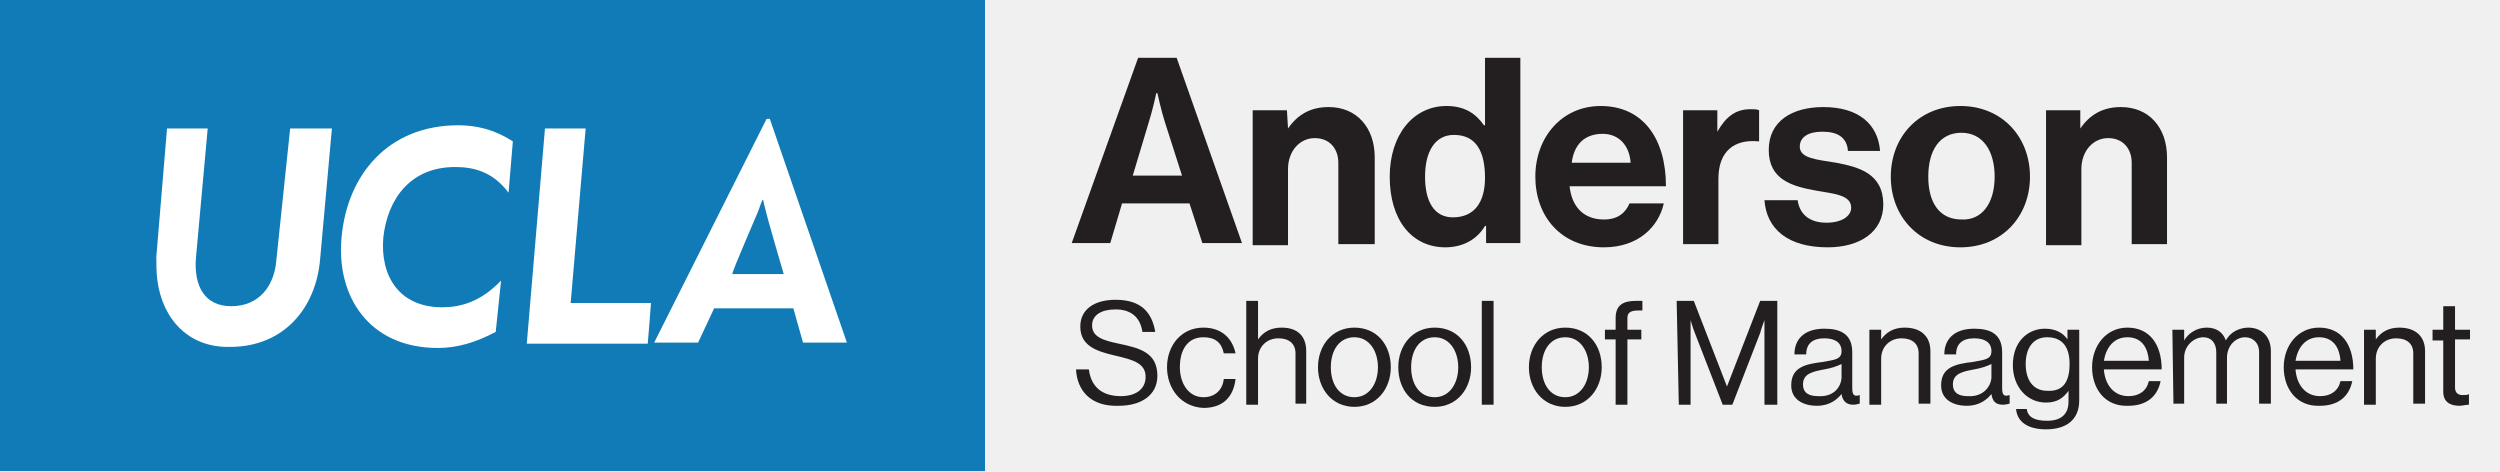
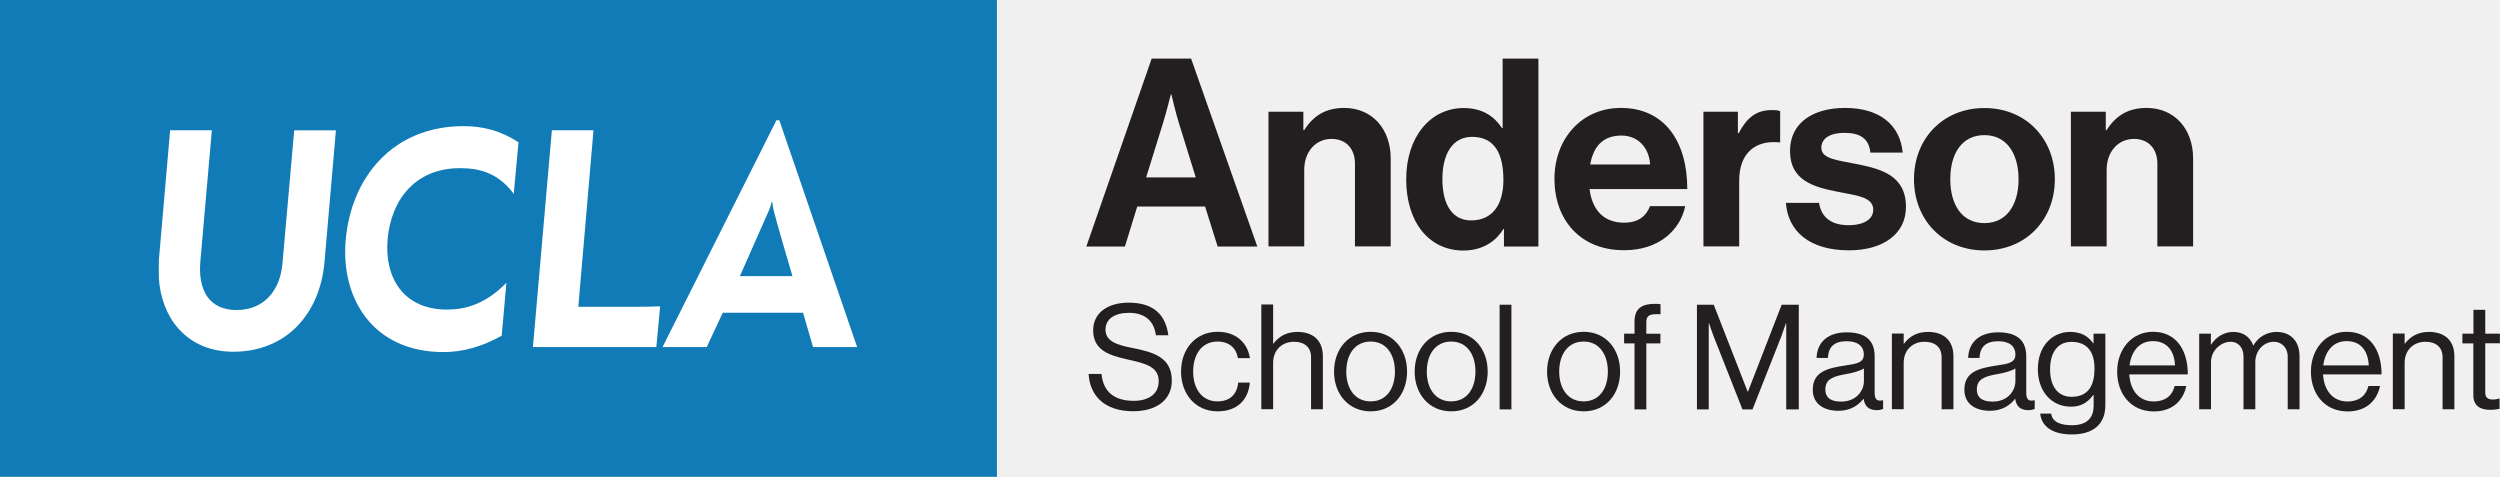
- <svg xmlns="http://www.w3.org/2000/svg" version="1.1" id="Black_Boxed" x="0px" y="0px" viewBox="0 0 233.5 44" style="enable-background:new 0 0 233.5 44;" xml:space="preserve">
+ <svg xmlns="http://www.w3.org/2000/svg" version="1.1" id="Black_Boxed" x="0px" y="0px" viewBox="0 0 230.71 44" style="enable-background:new 0 0 230.71 44;" xml:space="preserve">
  <style type="text/css">
	.st0{display:none;}
- 	.st1{display:inline;}
- 	.st2{enable-background:new    ;}
- 	.st3{fill:#231F20;}
- 	.st4{display:inline;fill:none;}
- 	.st5{display:inline;fill:none;stroke:#231F20;stroke-width:10;stroke-miterlimit:10;}
- 	.st6{fill:#107BB6;}
- 	.st7{fill:#FFFFFF;}
+ 	.st1{display:inline;fill:none;stroke:#231F20;stroke-width:10;stroke-miterlimit:10;}
+ 	.st2{fill:#107BB6;}
+ 	.st3{fill:#FFFFFF;}
+ 	.st4{fill:#231F20;}
</style>
  <g id="labels_1_" class="st0">
+     <text transform="matrix(1 0 0 1 2780 -299.647)" style="display:inline;fill:#231F20; font-family:'ArialMT'; font-size:60px;">TIER 2</text>
+     <text transform="matrix(1 0 0 1 -620.7697 -299.6465)" style="display:inline;fill:#231F20; font-family:'ArialMT'; font-size:60px;">TIER 1 </text>
+     <text transform="matrix(1 0 0 1 -620.7698 -435)" style="display:inline;fill:#231F20; font-family:'ArialMT'; font-size:60px;">Bxd_Blk_[Dept name]_[A,B,C, D, E, F, G if appropriate].[fileformat]</text>
+     <polygon style="display:inline;fill:none;" points="89.95,-186.68 92.59,-186.68 92.59,-186.68 89.95,-186.68  " />
+     <text transform="matrix(1 0 0 1 -620.7697 -199.1455)" style="display:inline;fill:#231F20; font-family:'ArialMT'; font-size:30px;">STYLE 1</text>
+     <text transform="matrix(1 0 0 1 -22.4391 -199.1455)" style="display:inline;fill:#231F20; font-family:'ArialMT'; font-size:30px;">STYLE 2</text>
+     <text transform="matrix(1 0 0 1 580.0001 -199.1455)" style="display:inline;fill:#231F20; font-family:'ArialMT'; font-size:30px;">STYLE 3</text>
+     <text transform="matrix(1 0 0 1 1180 -199.1455)" style="display:inline;fill:#231F20; font-family:'ArialMT'; font-size:30px;">STYLE 4</text>
+     <text transform="matrix(1 0 0 1 1779.303 -199.1455)" style="display:inline;fill:#231F20; font-family:'ArialMT'; font-size:30px;">STYLE 5</text>
+     <text transform="matrix(1 0 0 1 2780 -199.1455)" style="display:inline;fill:#231F20; font-family:'ArialMT'; font-size:30px;">STYLE 6</text>
+     <text transform="matrix(1 0 0 1 3580 -199.1455)" style="display:inline;fill:#231F20; font-family:'ArialMT'; font-size:30px;">STYLE 7</text>
+     <path class="st1" d="M2580,1298.43" />
+     <path class="st1" d="M2580-419" />
+   </g>
+   <g id="logo-blue-boxed">
</g>
  <g>
    <g>
-       <rect class="st6" width="92" height="44" />
+       <rect class="st2" width="92" height="44" />
      <g>
-         <path class="st7" d="M14.7,26.2c-0.1-0.7-0.1-1.7-0.1-2.2l1-12h3.8l-1.1,12.1c-0.2,2.6,0.8,4.5,3.3,4.5c2.6,0,4-1.9,4.2-4.2     L27.1,12H31l-1.1,12.2c-0.4,4.7-3.5,8.2-8.4,8.2C17.7,32.5,15.2,29.9,14.7,26.2" />
-         <path class="st7" d="M31.9,22.2c0.5-5.8,4.3-10.5,10.9-10.5c1.7,0,3.4,0.4,5.1,1.5l-0.4,4.8c-1.5-2-3.3-2.4-5-2.4     c-4.1,0-6.3,2.9-6.7,6.6c-0.3,3.6,1.5,6.5,5.5,6.5c1.7,0,3.6-0.5,5.5-2.5L46.3,31c-1.9,1-3.6,1.5-5.4,1.5     C34.4,32.5,31.4,27.6,31.9,22.2" />
-         <path class="st7" d="M50.9,12h3.8l-1.4,16.3h5.5c0.4,0,1.7,0,2,0c0,0.2-0.3,3.8-0.3,3.8H49.2L50.9,12z" />
-         <path class="st7" d="M70.9,19.5c0.1-0.3,0.2-0.6,0.3-0.8h0.1c0,0.2,0.1,0.5,0.2,0.9c0.2,0.9,1.7,6,1.7,6h-4.8     C68.3,25.5,70.9,19.6,70.9,19.5 M71.9,11.1h-0.3L61.1,32h4.1l1.5-3.2h7.4L75,32h4.1L71.9,11.1z" />
+         <path class="st3" d="M14.71,26.23c-0.09-0.7-0.05-1.72-0.05-2.22l1.04-11.99h3.85l-1.06,12.1c-0.23,2.62,0.78,4.49,3.34,4.49     c2.62,0,4.01-1.9,4.23-4.22l1.09-12.36h3.85l-1.06,12.21c-0.43,4.7-3.49,8.22-8.43,8.22C17.67,32.45,15.18,29.9,14.71,26.23" />
+         <path class="st3" d="M31.9,22.17c0.5-5.76,4.31-10.53,10.89-10.53c1.73,0,3.4,0.4,5.06,1.49l-0.44,4.76     c-1.52-2.04-3.32-2.37-4.98-2.37c-4.09,0-6.34,2.9-6.66,6.57c-0.31,3.57,1.5,6.48,5.47,6.48c1.73,0,3.57-0.51,5.49-2.47     l-0.43,4.88c-1.87,1.04-3.61,1.51-5.37,1.51C34.42,32.49,31.44,27.56,31.9,22.17" />
+         <path class="st3" d="M50.93,12.02h3.84l-1.4,16.29h5.5c0.39,0,1.7-0.02,2.05-0.04c-0.02,0.2-0.35,3.76-0.35,3.76H49.18     L50.93,12.02z" />
+         <path class="st3" d="M70.93,19.49c0.13-0.28,0.24-0.64,0.28-0.84c0,0,0.06,0,0.06,0c0.02,0.25,0.07,0.55,0.15,0.85     c0.21,0.91,1.71,5.98,1.71,5.98h-4.85C68.28,25.47,70.88,19.62,70.93,19.49 M71.92,11.1l-0.27,0L61.14,32.03h4.08l1.48-3.17h7.41     l0.92,3.17h4.07L71.92,11.1z" />
      </g>
    </g>
    <g>
      <g>
-         <path class="st3" d="M106.3,5.4h3.6l6.1,17.3h-3.7l-1.2-3.7h-6.3l-1.1,3.7h-3.6L106.3,5.4z M105.8,16.4h4.6l-1.6-5     c-0.3-0.9-0.7-2.7-0.7-2.7H108c0,0-0.4,1.8-0.7,2.7L105.8,16.4z" />
-         <path class="st3" d="M120.3,12L120.3,12c0.9-1.3,2.1-2,3.8-2c2.6,0,4.3,1.9,4.3,4.7v8.1H125v-7.6c0-1.3-0.8-2.3-2.2-2.3     c-1.4,0-2.5,1.2-2.5,2.9v7.1h-3.3V10.3h3.2L120.3,12L120.3,12z" />
-         <path class="st3" d="M129.8,16.5c0-3.9,2.2-6.6,5.3-6.6c1.8,0,2.8,0.8,3.5,1.8h0.1V5.4h3.3v17.3h-3.2v-1.6h-0.1     c-0.7,1.2-2,2-3.7,2C131.9,23.1,129.8,20.6,129.8,16.5z M138.7,16.6c0-2.4-0.8-4-2.9-4c-1.8,0-2.7,1.6-2.7,3.9     c0,2.4,0.9,3.8,2.6,3.8C137.7,20.3,138.7,18.9,138.7,16.6z" />
-         <path class="st3" d="M143.4,16.5c0-3.7,2.5-6.6,6.1-6.6c4,0,6.1,3.1,6.1,7.5h-9c0.2,1.9,1.3,3.1,3.2,3.1c1.3,0,2-0.6,2.4-1.5h3.2     c-0.5,2.2-2.4,4.1-5.6,4.1C145.8,23.1,143.4,20.2,143.4,16.5z M146.8,15.2h5.5c-0.1-1.6-1.1-2.7-2.6-2.7     C147.9,12.5,147,13.6,146.8,15.2z" />
-         <path class="st3" d="M160.4,12.3L160.4,12.3c0.8-1.4,1.7-2.1,3.1-2.1c0.4,0,0.6,0,0.8,0.1v2.9h-0.1c-2.2-0.2-3.7,0.9-3.7,3.5v6.1     h-3.3V10.3h3.2L160.4,12.3L160.4,12.3z" />
-         <path class="st3" d="M164.8,18.7h3.1c0.2,1.4,1.2,2.1,2.7,2.1c1.4,0,2.3-0.6,2.3-1.4c0-1.2-1.6-1.3-3.3-1.6     c-2.2-0.4-4.4-1-4.4-3.8c0-2.7,2.2-4,5.1-4c3.3,0,5.1,1.6,5.3,4.1h-3c-0.1-1.3-1-1.8-2.4-1.8c-1.3,0-2.1,0.5-2.1,1.4     c0,1.1,1.6,1.2,3.4,1.5c2.1,0.4,4.4,1,4.4,3.9c0,2.5-2.1,4-5.2,4C167,23.1,165,21.4,164.8,18.7z" />
-         <path class="st3" d="M176.6,16.5c0-3.7,2.6-6.6,6.5-6.6s6.5,2.9,6.5,6.6s-2.6,6.6-6.5,6.6S176.6,20.2,176.6,16.5z M186.3,16.5     c0-2.4-1.1-4.1-3.1-4.1c-2,0-3.1,1.6-3.1,4.1s1.1,4,3.1,4C185.1,20.6,186.3,19,186.3,16.5z" />
-         <path class="st3" d="M194.3,12L194.3,12c0.9-1.3,2.1-2,3.8-2c2.6,0,4.3,1.9,4.3,4.7v8.1h-3.3v-7.6c0-1.3-0.8-2.3-2.2-2.3     c-1.4,0-2.5,1.2-2.5,2.9v7.1h-3.3V10.3h3.2L194.3,12L194.3,12z" />
+         <path class="st4" d="M106.28,5.41h3.64l6.11,17.34h-3.66l-1.16-3.69h-6.26l-1.14,3.69h-3.56L106.28,5.41z M105.77,16.37h4.58     l-1.55-4.99c-0.29-0.92-0.7-2.67-0.7-2.67h-0.05c0,0-0.44,1.75-0.73,2.67L105.77,16.37z" />
+         <path class="st4" d="M120.29,12h0.07c0.85-1.33,1.99-2.04,3.69-2.04c2.57,0,4.29,1.94,4.29,4.66v8.12h-3.3v-7.64     c0-1.33-0.78-2.28-2.16-2.28c-1.45,0-2.52,1.16-2.52,2.86v7.06h-3.3V10.31h3.22V12z" />
+         <path class="st4" d="M129.77,16.54c0-3.88,2.21-6.57,5.31-6.57c1.75,0,2.84,0.8,3.52,1.84h0.07v-6.4h3.3v17.34h-3.18v-1.62h-0.05     c-0.73,1.19-1.96,1.99-3.71,1.99C131.91,23.11,129.77,20.56,129.77,16.54z M138.74,16.61c0-2.38-0.78-3.98-2.89-3.98     c-1.82,0-2.74,1.6-2.74,3.9c0,2.4,0.95,3.81,2.64,3.81C137.73,20.34,138.74,18.89,138.74,16.61z" />
+         <path class="st4" d="M143.45,16.51c0-3.69,2.5-6.55,6.13-6.55c4,0,6.13,3.05,6.13,7.49h-9.02c0.24,1.92,1.31,3.1,3.18,3.1     c1.29,0,2.04-0.58,2.4-1.53h3.25c-0.46,2.21-2.42,4.07-5.62,4.07C145.78,23.11,143.45,20.22,143.45,16.51z M146.75,15.18h5.53     c-0.1-1.58-1.14-2.67-2.64-2.67C147.89,12.51,147.04,13.55,146.75,15.18z" />
+         <path class="st4" d="M160.38,12.29h0.07c0.75-1.41,1.6-2.13,3.05-2.13c0.36,0,0.58,0.02,0.78,0.1v2.88h-0.07     c-2.16-0.22-3.71,0.92-3.71,3.54v6.06h-3.3V10.31h3.18V12.29z" />
+         <path class="st4" d="M164.81,18.72h3.06c0.22,1.43,1.24,2.06,2.72,2.06c1.45,0,2.28-0.56,2.28-1.43c0-1.19-1.58-1.31-3.27-1.65     c-2.23-0.44-4.41-1.04-4.41-3.76c0-2.69,2.23-3.98,5.07-3.98c3.27,0,5.09,1.62,5.33,4.12h-2.98c-0.15-1.33-0.99-1.82-2.4-1.82     c-1.29,0-2.13,0.49-2.13,1.38c0,1.07,1.65,1.16,3.42,1.53c2.09,0.44,4.39,1.02,4.39,3.93c0,2.5-2.13,4-5.24,4     C167.01,23.11,165,21.36,164.81,18.72z" />
+         <path class="st4" d="M176.63,16.54c0-3.71,2.64-6.57,6.5-6.57c3.86,0,6.5,2.86,6.5,6.57s-2.64,6.57-6.5,6.57     C179.27,23.11,176.63,20.25,176.63,16.54z M186.28,16.54c0-2.42-1.14-4.07-3.15-4.07c-2.04,0-3.15,1.65-3.15,4.07     s1.12,4.05,3.15,4.05C185.14,20.59,186.28,18.96,186.28,16.54z" />
+         <path class="st4" d="M194.34,12h0.07c0.85-1.33,1.99-2.04,3.69-2.04c2.57,0,4.29,1.94,4.29,4.66v8.12h-3.3v-7.64     c0-1.33-0.78-2.28-2.16-2.28c-1.45,0-2.52,1.16-2.52,2.86v7.06h-3.3V10.31h3.22V12z" />
      </g>
    </g>
    <g>
      <g>
-         <path class="st3" d="M100.5,34.5h1.2c0.2,1.6,1.2,2.5,3,2.5c1.3,0,2.3-0.6,2.3-1.8c0-1.3-1.2-1.6-2.9-2c-1.7-0.4-3.2-0.9-3.2-2.7     c0-1.6,1.3-2.5,3.3-2.5c2.4,0,3.4,1.2,3.7,3h-1.2c-0.2-1.4-1.1-2.1-2.5-2.1c-1.3,0-2.2,0.5-2.2,1.5c0,1.1,1.1,1.4,2.5,1.7     c1.9,0.4,3.6,0.8,3.6,3c0,1.8-1.5,2.8-3.6,2.8C101.9,38,100.6,36.5,100.5,34.5z" />
-         <path class="st3" d="M109,34.3c0-2,1.3-3.7,3.4-3.7c1.7,0,2.7,1,3,2.4h-1.1c-0.2-1-0.8-1.5-1.9-1.5c-1.5,0-2.2,1.2-2.2,2.8     c0,1.5,0.8,2.8,2.2,2.8c1.1,0,1.8-0.7,1.9-1.7h1.1c-0.2,1.7-1.2,2.7-3,2.7C110.3,38,109,36.3,109,34.3z" />
-         <path class="st3" d="M117.5,31.7L117.5,31.7c0.5-0.7,1.2-1.1,2.2-1.1c1.5,0,2.3,0.8,2.3,2.2v4.9H121V33c0-0.9-0.6-1.4-1.6-1.4     c-1.1,0-1.9,0.8-1.9,1.9v4.3h-1.1v-9.7h1.1V31.7z" />
-         <path class="st3" d="M123.1,34.3c0-2,1.3-3.7,3.4-3.7c2.1,0,3.4,1.6,3.4,3.7c0,2-1.3,3.7-3.4,3.7C124.4,38,123.1,36.3,123.1,34.3     z M128.7,34.3c0-1.5-0.8-2.8-2.2-2.8s-2.2,1.2-2.2,2.8s0.8,2.8,2.2,2.8S128.7,35.8,128.7,34.3z" />
-         <path class="st3" d="M130.6,34.3c0-2,1.3-3.7,3.4-3.7c2.1,0,3.4,1.6,3.4,3.7c0,2-1.3,3.7-3.4,3.7C131.8,38,130.6,36.3,130.6,34.3     z M136.2,34.3c0-1.5-0.8-2.8-2.2-2.8s-2.2,1.2-2.2,2.8s0.8,2.8,2.2,2.8S136.2,35.8,136.2,34.3z" />
-         <path class="st3" d="M138.4,28.1h1.1v9.7h-1.1V28.1z" />
-         <path class="st3" d="M142.8,34.3c0-2,1.3-3.7,3.4-3.7c2.1,0,3.4,1.6,3.4,3.7c0,2-1.3,3.7-3.4,3.7C144.1,38,142.8,36.3,142.8,34.3     z M148.4,34.3c0-1.5-0.8-2.8-2.2-2.8s-2.2,1.2-2.2,2.8s0.8,2.8,2.2,2.8S148.4,35.8,148.4,34.3z" />
-         <path class="st3" d="M149.9,30.8h1v-1.1c0-1.2,0.7-1.6,1.9-1.6c0.2,0,0.4,0,0.6,0V29c-0.2,0-0.2,0-0.4,0c-0.7,0-1,0.2-1,0.7v1.1     h1.3v0.9h-1.3v6.1h-1.1v-6.1h-1V30.8z" />
-         <path class="st3" d="M156.6,28.1h1.6l3.1,8h0l3.1-8h1.6v9.7h-1.2v-7.9h0c0,0-0.3,0.8-0.4,1.2l-2.6,6.7h-0.9l-2.6-6.7     c-0.2-0.5-0.4-1.2-0.4-1.2h0v7.9h-1.1L156.6,28.1L156.6,28.1z" />
-         <path class="st3" d="M172,36.8L172,36.8c-0.4,0.5-1.1,1.1-2.3,1.1c-1.3,0-2.4-0.6-2.4-1.9c0-1.7,1.3-2,3-2.2c1-0.2,1.7-0.2,1.7-1     c0-0.8-0.6-1.2-1.6-1.2c-1.1,0-1.7,0.5-1.7,1.5h-1.1c0-1.4,0.9-2.4,2.8-2.4c1.5,0,2.6,0.5,2.6,2.2v3.3c0,0.6,0.1,0.9,0.7,0.7h0     v0.8c-0.1,0-0.3,0.1-0.6,0.1C172.5,37.8,172.1,37.5,172,36.8z M172,35.2V34c-0.4,0.2-1,0.4-1.6,0.5c-1.1,0.2-2,0.4-2,1.4     c0,0.9,0.7,1.1,1.4,1.1C171.4,37.1,172,36,172,35.2z" />
-         <path class="st3" d="M175.7,31.7L175.7,31.7c0.5-0.7,1.2-1.1,2.2-1.1c1.5,0,2.4,0.8,2.4,2.2v4.9h-1.1V33c0-0.9-0.6-1.4-1.6-1.4     c-1.1,0-1.9,0.8-1.9,1.9v4.3h-1.1v-7h1.1L175.7,31.7L175.7,31.7z" />
-         <path class="st3" d="M186,36.8L186,36.8c-0.4,0.5-1.1,1.1-2.3,1.1c-1.3,0-2.4-0.6-2.4-1.9c0-1.7,1.3-2,3-2.2c1-0.2,1.7-0.2,1.7-1     c0-0.8-0.6-1.2-1.6-1.2c-1.1,0-1.7,0.5-1.7,1.5h-1.1c0-1.4,0.9-2.4,2.8-2.4c1.5,0,2.6,0.5,2.6,2.2v3.3c0,0.6,0.1,0.9,0.7,0.7h0     v0.8c-0.1,0-0.3,0.1-0.6,0.1C186.4,37.8,186.1,37.5,186,36.8z M186,35.2V34c-0.4,0.2-1,0.4-1.6,0.5c-1.1,0.2-2,0.4-2,1.4     c0,0.9,0.7,1.1,1.4,1.1C185.3,37.1,186,36,186,35.2z" />
-         <path class="st3" d="M188.3,38.2h1c0.1,0.8,0.8,1.1,1.9,1.1c1.3,0,2-0.6,2-1.8v-1h0c-0.5,0.7-1.1,1.1-2.1,1.1     c-1.8,0-3.1-1.5-3.1-3.5c0-2.2,1.4-3.4,3-3.4c1,0,1.7,0.4,2.1,1h0v-0.9h1.1v6.6c0,1.8-1.2,2.7-3.1,2.7     C189.4,40.1,188.4,39.4,188.3,38.2z M193.3,34c0-1.5-0.6-2.5-2.1-2.5c-1.3,0-2,1-2,2.5c0,1.5,0.7,2.5,2,2.5     C192.8,36.6,193.3,35.5,193.3,34z" />
-         <path class="st3" d="M195.4,34.3c0-2,1.3-3.7,3.3-3.7c2.1,0,3.2,1.6,3.2,3.9h-5.4c0.1,1.4,0.9,2.5,2.3,2.5c1,0,1.7-0.5,1.9-1.4     h1.1c-0.3,1.5-1.4,2.3-3,2.3C196.6,38,195.4,36.3,195.4,34.3z M196.5,33.7h4.2c-0.1-1.4-0.8-2.2-2-2.2     C197.4,31.5,196.7,32.5,196.5,33.7z" />
-         <path class="st3" d="M202.9,30.8h1.1v1h0c0.4-0.7,1.2-1.2,2.1-1.2c0.9,0,1.5,0.4,1.8,1.2h0c0.4-0.8,1.3-1.2,2.1-1.2     c1.2,0,2.1,0.8,2.1,2.2v4.9h-1.1v-4.8c0-0.9-0.6-1.4-1.3-1.4c-0.9,0-1.7,0.8-1.7,1.9v4.3H207v-4.8c0-0.9-0.5-1.4-1.2-1.4     c-0.9,0-1.8,0.8-1.8,1.9v4.3H203L202.9,30.8L202.9,30.8z" />
-         <path class="st3" d="M213.3,34.3c0-2,1.3-3.7,3.3-3.7c2.1,0,3.2,1.6,3.2,3.9h-5.4c0.1,1.4,0.9,2.5,2.3,2.5c1,0,1.7-0.5,1.9-1.4     h1.1c-0.3,1.5-1.4,2.3-3,2.3C214.5,38,213.3,36.3,213.3,34.3z M214.4,33.7h4.2c-0.1-1.4-0.8-2.2-2-2.2     C215.3,31.5,214.6,32.5,214.4,33.7z" />
-         <path class="st3" d="M221.9,31.7L221.9,31.7c0.5-0.7,1.2-1.1,2.2-1.1c1.5,0,2.4,0.8,2.4,2.2v4.9h-1.1V33c0-0.9-0.6-1.4-1.6-1.4     c-1.1,0-1.9,0.8-1.9,1.9v4.3h-1.1v-7h1.1L221.9,31.7L221.9,31.7z" />
-         <path class="st3" d="M227.2,30.8h1v-2.2h1.1v2.2h1.4v0.9h-1.4v4.5c0,0.5,0.3,0.7,0.7,0.7c0.2,0,0.5,0,0.6-0.1h0v1     c-0.3,0-0.6,0.1-0.9,0.1c-0.9,0-1.5-0.4-1.5-1.3v-4.8h-1L227.2,30.8L227.2,30.8z" />
+         <path class="st4" d="M100.46,34.51h1.19c0.16,1.63,1.16,2.48,2.98,2.48c1.34,0,2.3-0.61,2.3-1.81c0-1.32-1.16-1.63-2.89-2.01     c-1.7-0.38-3.16-0.86-3.16-2.69c0-1.59,1.32-2.55,3.28-2.55c2.42,0,3.42,1.23,3.66,3.01h-1.15c-0.18-1.38-1.07-2.07-2.48-2.07     c-1.31,0-2.17,0.55-2.17,1.55c0,1.09,1.08,1.42,2.53,1.7c1.88,0.38,3.59,0.84,3.59,3.01c0,1.81-1.47,2.82-3.55,2.82     C101.87,37.96,100.57,36.45,100.46,34.51z" />
+         <path class="st4" d="M108.99,34.29c0-2.03,1.3-3.67,3.38-3.67c1.65,0,2.74,0.95,2.98,2.43h-1.11c-0.16-0.95-0.82-1.53-1.88-1.53     c-1.49,0-2.25,1.23-2.25,2.77c0,1.54,0.77,2.75,2.25,2.75c1.13,0,1.81-0.65,1.9-1.73h1.08c-0.15,1.67-1.24,2.65-2.98,2.65     C110.29,37.96,108.99,36.32,108.99,34.29z" />
+         <path class="st4" d="M117.49,31.71h0.03c0.5-0.66,1.2-1.08,2.21-1.08c1.46,0,2.35,0.8,2.35,2.24v4.9h-1.09v-4.81     c0-0.9-0.59-1.42-1.58-1.42c-1.11,0-1.92,0.78-1.92,1.93v4.29h-1.09v-9.66h1.09V31.71z" />
+         <path class="st4" d="M123.11,34.29c0-2.03,1.3-3.67,3.38-3.67c2.09,0,3.36,1.65,3.36,3.67c0,2.03-1.27,3.67-3.36,3.67     C124.41,37.96,123.11,36.32,123.11,34.29z M128.73,34.29c0-1.54-0.76-2.77-2.24-2.77s-2.25,1.23-2.25,2.77     c0,1.54,0.77,2.75,2.25,2.75S128.73,35.83,128.73,34.29z" />
+         <path class="st4" d="M130.55,34.29c0-2.03,1.3-3.67,3.38-3.67c2.09,0,3.36,1.65,3.36,3.67c0,2.03-1.27,3.67-3.36,3.67     C131.84,37.96,130.55,36.32,130.55,34.29z M136.16,34.29c0-1.54-0.76-2.77-2.24-2.77s-2.25,1.23-2.25,2.77     c0,1.54,0.77,2.75,2.25,2.75S136.16,35.83,136.16,34.29z" />
+         <path class="st4" d="M138.39,28.12h1.09v9.66h-1.09V28.12z" />
+         <path class="st4" d="M142.77,34.29c0-2.03,1.3-3.67,3.38-3.67c2.09,0,3.36,1.65,3.36,3.67c0,2.03-1.27,3.67-3.36,3.67     C144.06,37.96,142.77,36.32,142.77,34.29z M148.38,34.29c0-1.54-0.76-2.77-2.24-2.77s-2.25,1.23-2.25,2.77     c0,1.54,0.77,2.75,2.25,2.75S148.38,35.83,148.38,34.29z" />
+         <path class="st4" d="M149.88,30.79h0.96v-1.12c0-1.2,0.69-1.63,1.85-1.63c0.23,0,0.41,0.01,0.55,0.03V29     c-0.19-0.01-0.24-0.01-0.35-0.01c-0.7,0-0.96,0.18-0.96,0.74v1.07h1.3v0.89h-1.3v6.09h-1.09v-6.09h-0.96V30.79z" />
+         <path class="st4" d="M156.6,28.12h1.55l3.13,8.02h0.03l3.11-8.02H166v9.66h-1.16v-7.94h-0.03c0,0-0.26,0.76-0.43,1.22l-2.65,6.72     h-0.93l-2.65-6.72c-0.19-0.49-0.43-1.22-0.43-1.22h-0.03v7.94h-1.09V28.12z" />
+         <path class="st4" d="M171.98,36.8h-0.01c-0.42,0.54-1.13,1.11-2.32,1.11c-1.32,0-2.36-0.62-2.36-1.94c0-1.65,1.3-1.99,3.04-2.25     c0.99-0.15,1.67-0.24,1.67-1c0-0.78-0.57-1.23-1.57-1.23c-1.13,0-1.7,0.49-1.74,1.54h-1.05c0.04-1.35,0.93-2.36,2.78-2.36     c1.49,0,2.58,0.55,2.58,2.21v3.32c0,0.57,0.14,0.88,0.74,0.74h0.04v0.8c-0.13,0.05-0.31,0.11-0.59,0.11     C172.47,37.84,172.09,37.52,171.98,36.8z M172.01,35.19v-1.19c-0.36,0.23-1,0.41-1.59,0.51c-1.09,0.2-1.97,0.39-1.97,1.42     c0,0.93,0.73,1.13,1.44,1.13C171.35,37.07,172.01,36,172.01,35.19z" />
+         <path class="st4" d="M175.68,31.71h0.03c0.5-0.66,1.2-1.08,2.21-1.08c1.46,0,2.35,0.8,2.35,2.24v4.9h-1.09v-4.81     c0-0.9-0.59-1.42-1.58-1.42c-1.11,0-1.92,0.78-1.92,1.93v4.29h-1.09v-6.98h1.09V31.71z" />
+         <path class="st4" d="M185.97,36.8h-0.01c-0.42,0.54-1.13,1.11-2.32,1.11c-1.32,0-2.36-0.62-2.36-1.94c0-1.65,1.3-1.99,3.04-2.25     c0.99-0.15,1.67-0.24,1.67-1c0-0.78-0.57-1.23-1.57-1.23c-1.13,0-1.7,0.49-1.74,1.54h-1.05c0.04-1.35,0.93-2.36,2.78-2.36     c1.49,0,2.58,0.55,2.58,2.21v3.32c0,0.57,0.13,0.88,0.74,0.74h0.04v0.8c-0.13,0.05-0.31,0.11-0.59,0.11     C186.45,37.84,186.08,37.52,185.97,36.8z M185.99,35.19v-1.19c-0.37,0.23-1,0.41-1.59,0.51c-1.09,0.2-1.97,0.39-1.97,1.42     c0,0.93,0.73,1.13,1.45,1.13C185.33,37.07,185.99,36,185.99,35.19z" />
+         <path class="st4" d="M188.28,38.17h1.01c0.11,0.77,0.84,1.07,1.92,1.07c1.28,0,2-0.58,2-1.8v-0.99h-0.03     c-0.51,0.66-1.07,1.08-2.07,1.08c-1.81,0-3.05-1.45-3.05-3.46c0-2.17,1.36-3.44,2.98-3.44c1.01,0,1.66,0.39,2.13,1.05h0.03v-0.89     h1.09v6.6c0,1.84-1.21,2.7-3.07,2.7C189.43,40.1,188.4,39.37,188.28,38.17z M193.29,34.02c0-1.53-0.65-2.47-2.13-2.47     c-1.31,0-1.97,1.03-1.97,2.54c0,1.53,0.69,2.53,1.99,2.53C192.78,36.61,193.29,35.49,193.29,34.02z" />
+         <path class="st4" d="M195.38,34.29c0-2.03,1.32-3.67,3.31-3.67c2.09,0,3.21,1.62,3.21,3.93h-5.4c0.08,1.42,0.85,2.5,2.26,2.5     c1.01,0,1.69-0.49,1.93-1.43h1.07c-0.32,1.5-1.42,2.35-3,2.35C196.62,37.96,195.38,36.32,195.38,34.29z M196.52,33.72h4.2     c-0.07-1.39-0.78-2.24-2.04-2.24C197.39,31.48,196.69,32.45,196.52,33.72z" />
+         <path class="st4" d="M202.94,30.79h1.09v1h0.03c0.43-0.67,1.17-1.16,2.05-1.16c0.85,0,1.53,0.43,1.82,1.24h0.03     c0.45-0.8,1.28-1.24,2.13-1.24c1.24,0,2.12,0.8,2.12,2.24v4.9h-1.09v-4.85c0-0.86-0.58-1.38-1.28-1.38     c-0.91,0-1.71,0.78-1.71,1.88v4.35h-1.09v-4.85c0-0.86-0.49-1.38-1.2-1.38c-0.85,0-1.8,0.78-1.8,1.88v4.35h-1.09V30.79z" />
+         <path class="st4" d="M213.26,34.29c0-2.03,1.32-3.67,3.31-3.67c2.09,0,3.21,1.62,3.21,3.93h-5.4c0.08,1.42,0.85,2.5,2.26,2.5     c1.01,0,1.69-0.49,1.93-1.43h1.07c-0.32,1.5-1.42,2.35-3,2.35C214.5,37.96,213.26,36.32,213.26,34.29z M214.4,33.72h4.2     c-0.07-1.39-0.78-2.24-2.04-2.24C215.27,31.48,214.57,32.45,214.4,33.72z" />
+         <path class="st4" d="M221.91,31.71h0.03c0.5-0.66,1.2-1.08,2.21-1.08c1.46,0,2.35,0.8,2.35,2.24v4.9h-1.09v-4.81     c0-0.9-0.59-1.42-1.58-1.42c-1.11,0-1.92,0.78-1.92,1.93v4.29h-1.09v-6.98h1.09V31.71z" />
+         <path class="st4" d="M227.25,30.79h1.01v-2.2h1.09v2.2h1.35v0.89h-1.35v4.54c0,0.49,0.26,0.65,0.7,0.65     c0.22,0,0.46-0.05,0.58-0.09h0.04v0.95c-0.26,0.05-0.55,0.09-0.88,0.09c-0.89,0-1.54-0.36-1.54-1.35v-4.78h-1.01V30.79z" />
      </g>
    </g>
  </g>
</svg>
